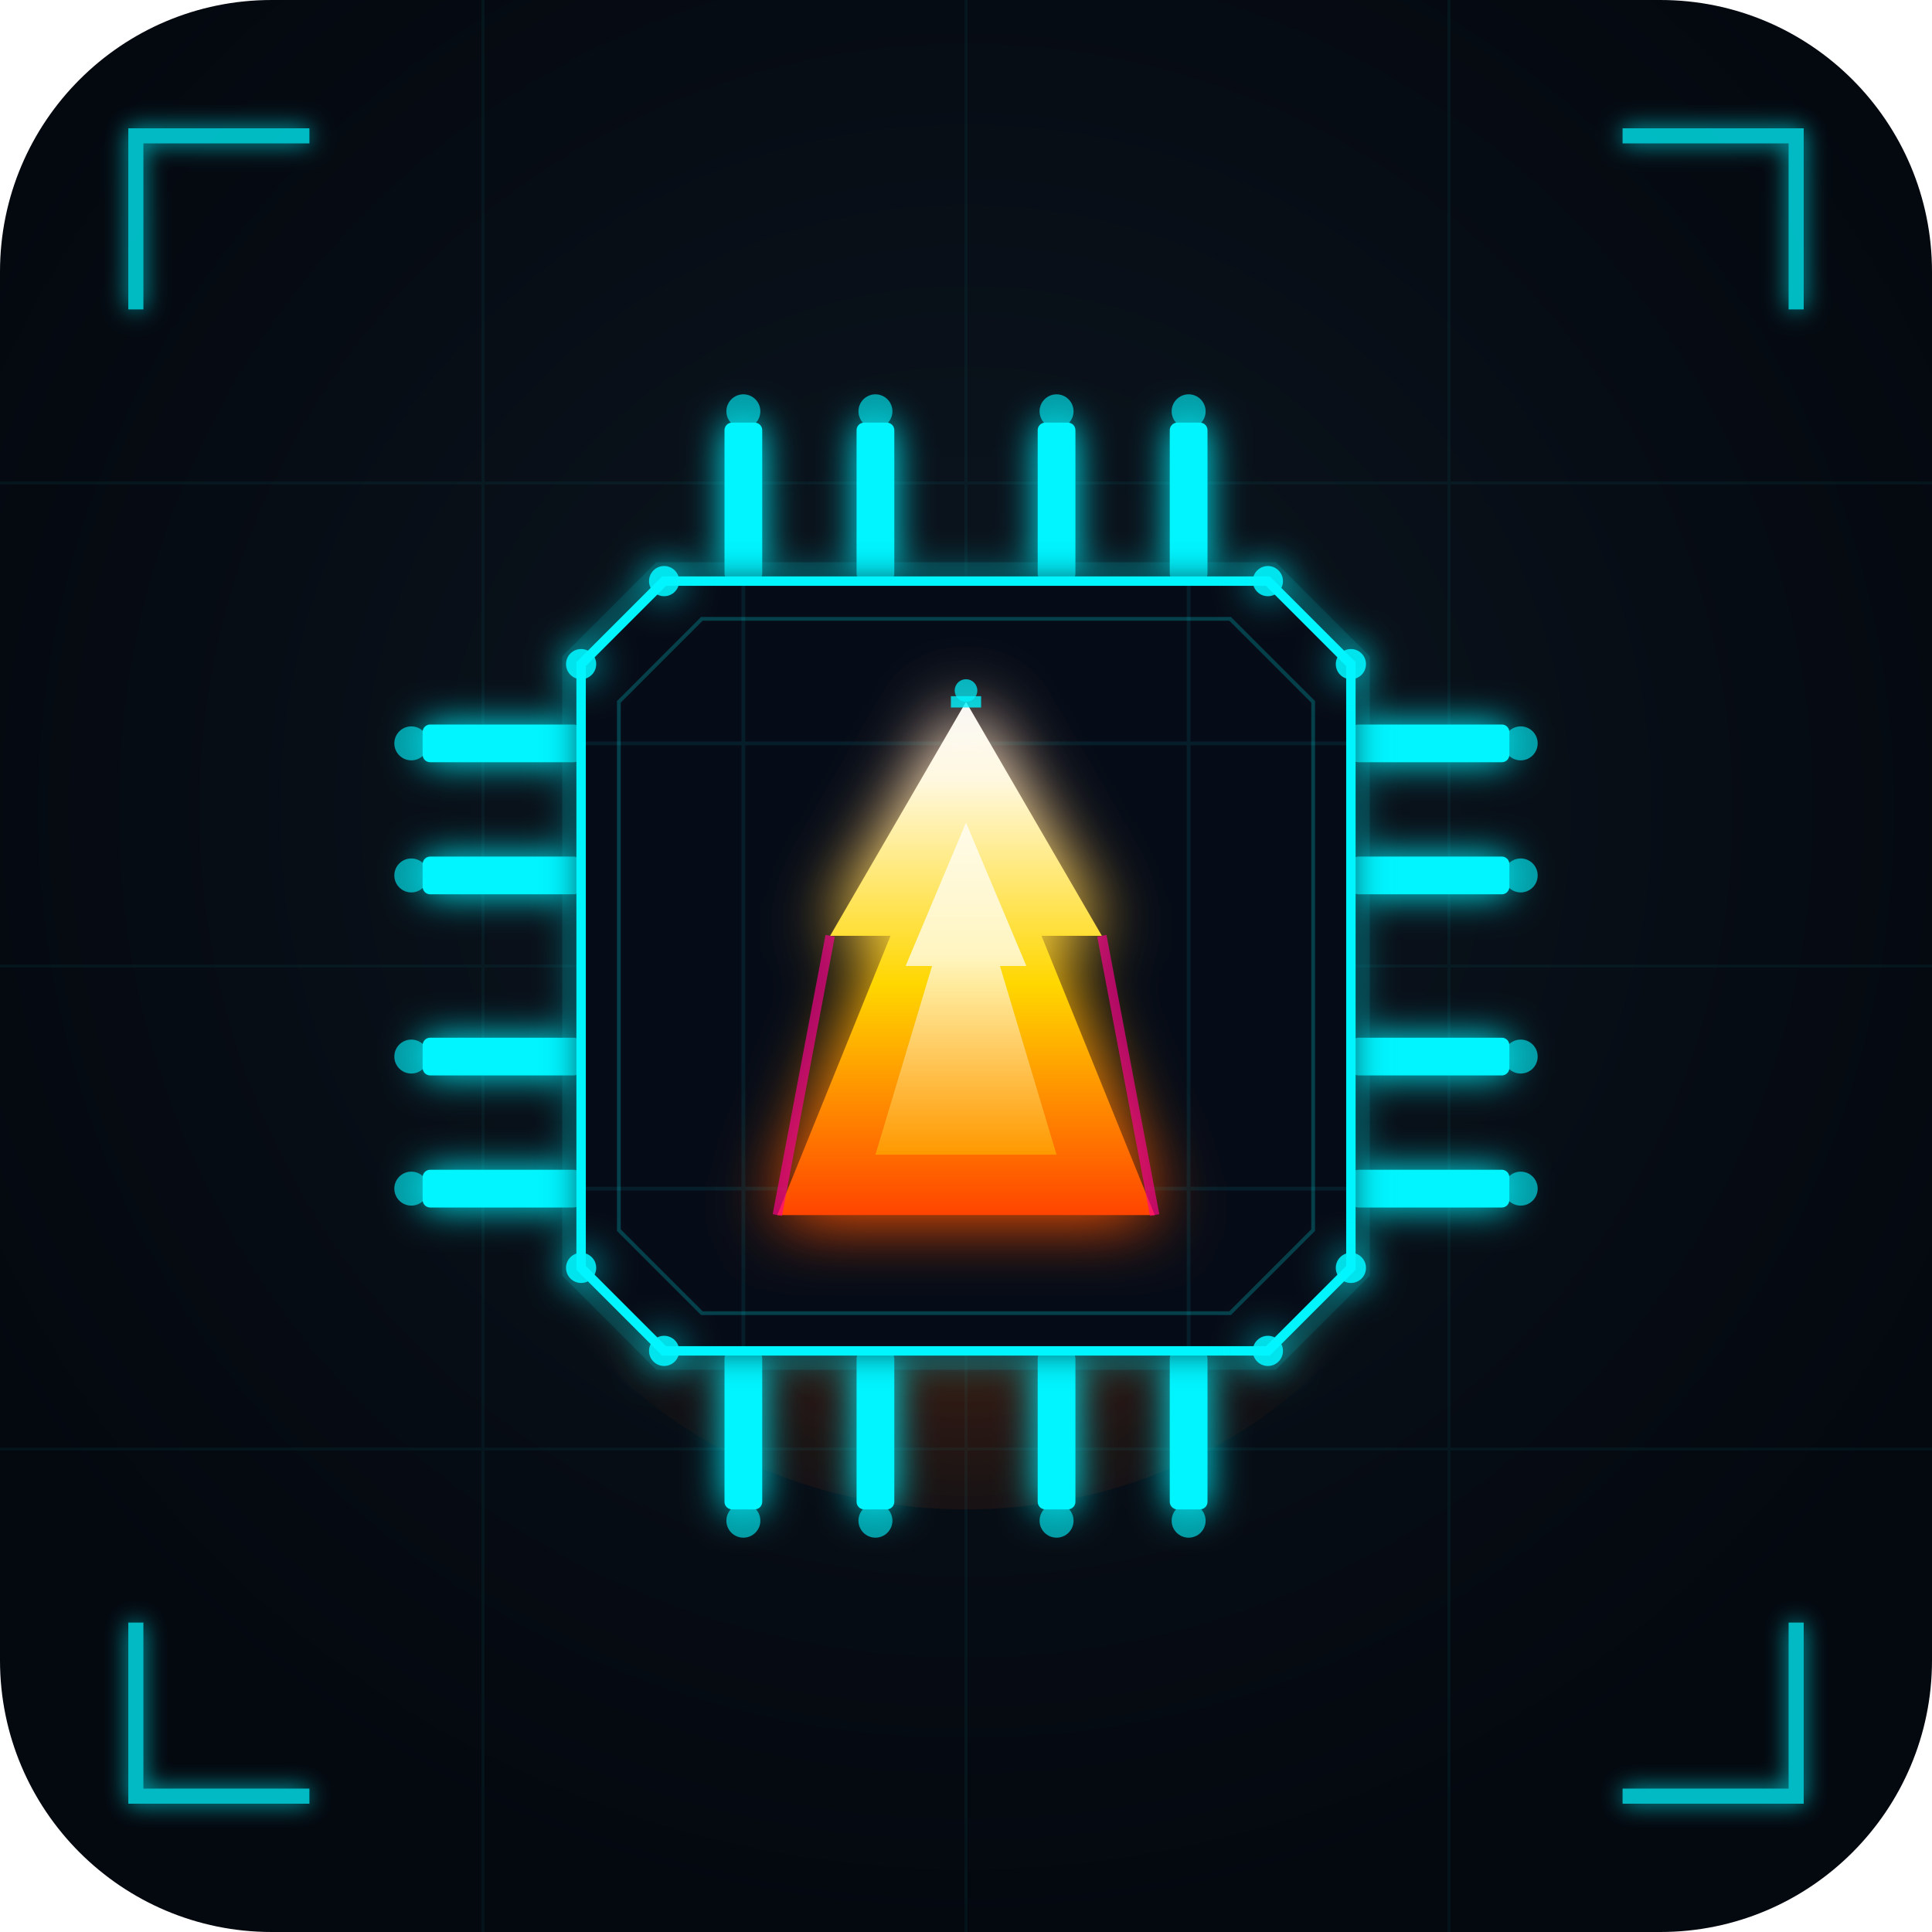
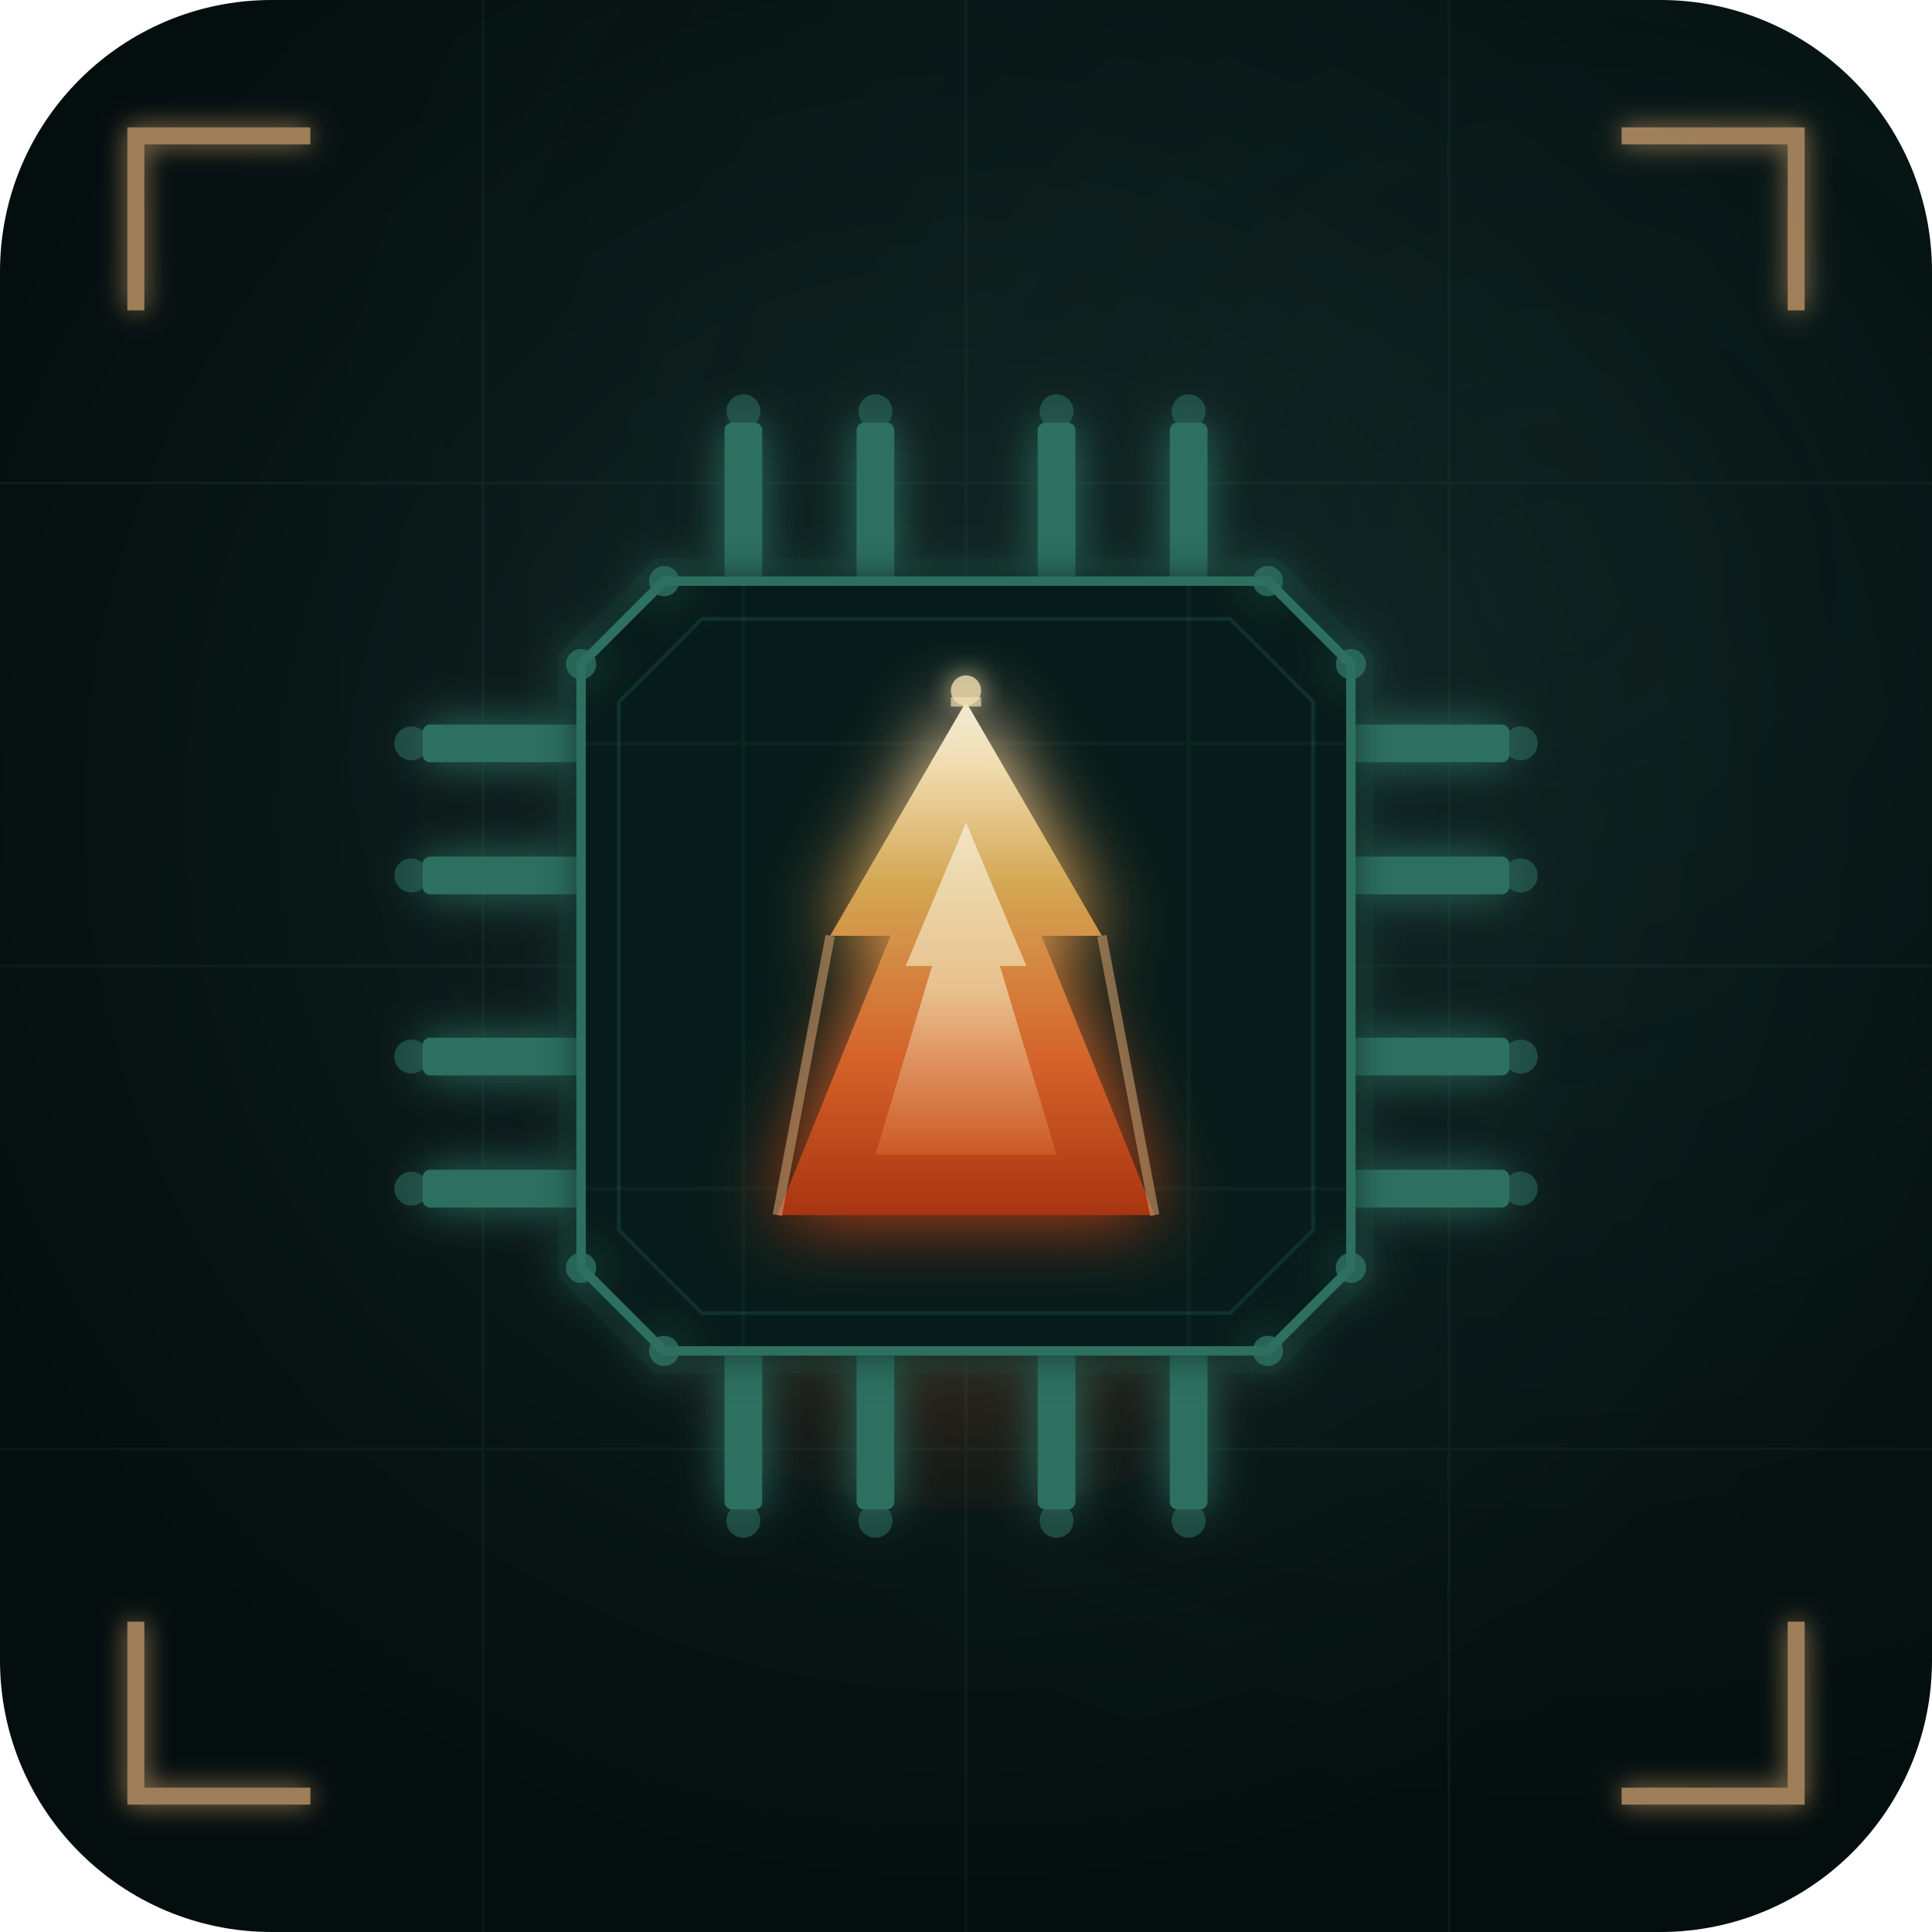
<svg xmlns="http://www.w3.org/2000/svg" viewBox="0 0 512 512">
  <defs>
-     <filter id="cyanGlow" x="-35%" y="-35%" width="170%" height="170%" color-interpolation-filters="sRGB">
-       <feGaussianBlur in="SourceGraphic" stdDeviation="5" result="blur" />
+     <filter id="tealGlow" x="-40%" y="-40%" width="180%" height="180%" color-interpolation-filters="sRGB">
+       <feGaussianBlur in="SourceGraphic" stdDeviation="6" result="blur" />
      <feMerge>
        <feMergeNode in="blur" />
        <feMergeNode in="SourceGraphic" />
      </feMerge>
    </filter>
-     <filter id="warmGlow" x="-50%" y="-50%" width="200%" height="200%" color-interpolation-filters="sRGB">
-       <feGaussianBlur in="SourceGraphic" stdDeviation="9" result="blur" />
+     <filter id="forgeGlow" x="-55%" y="-55%" width="210%" height="210%" color-interpolation-filters="sRGB">
+       <feGaussianBlur in="SourceGraphic" stdDeviation="10" result="blur" />
      <feMerge>
        <feMergeNode in="blur" />
        <feMergeNode in="SourceGraphic" />
      </feMerge>
    </filter>
-     <filter id="dimGlow" x="-60%" y="-60%" width="220%" height="220%" color-interpolation-filters="sRGB">
-       <feGaussianBlur in="SourceGraphic" stdDeviation="3" result="blur" />
+     <filter id="softGlow" x="-70%" y="-70%" width="240%" height="240%" color-interpolation-filters="sRGB">
+       <feGaussianBlur in="SourceGraphic" stdDeviation="3.5" result="blur" />
      <feMerge>
        <feMergeNode in="blur" />
        <feMergeNode in="SourceGraphic" />
      </feMerge>
    </filter>
    <linearGradient id="flameGrad" x1="0%" y1="100%" x2="0%" y2="0%">
-       <stop offset="0%" stop-color="#ff4500" />
-       <stop offset="45%" stop-color="#ffd700" />
-       <stop offset="85%" stop-color="#fff8e0" />
-       <stop offset="100%" stop-color="#ffffff" stop-opacity="0.95" />
+       <stop offset="0%" stop-color="#a83510" />
+       <stop offset="30%" stop-color="#d4622a" />
+       <stop offset="65%" stop-color="#d4a855" />
+       <stop offset="88%" stop-color="#f0ddb0" />
+       <stop offset="100%" stop-color="#faf3e0" stop-opacity="0.95" />
    </linearGradient>
    <linearGradient id="flameCore" x1="0%" y1="100%" x2="0%" y2="0%">
-       <stop offset="0%" stop-color="#ffaa00" />
-       <stop offset="60%" stop-color="#ffffff" />
-       <stop offset="100%" stop-color="#ffffff" />
+       <stop offset="0%" stop-color="#d4622a" />
+       <stop offset="50%" stop-color="#f0ddb0" />
+       <stop offset="100%" stop-color="#faf3e0" />
    </linearGradient>
-     <radialGradient id="forgeAmbient" cx="50%" cy="68%" r="42%">
-       <stop offset="0%" stop-color="#ff5500" stop-opacity="0.28" />
-       <stop offset="100%" stop-color="#ff5500" stop-opacity="0" />
+     <radialGradient id="forgeAmbient" cx="50%" cy="66%" r="40%">
+       <stop offset="0%" stop-color="#d4622a" stop-opacity="0.30" />
+       <stop offset="100%" stop-color="#a83510" stop-opacity="0" />
    </radialGradient>
-     <radialGradient id="bgGrad" cx="50%" cy="42%" r="58%">
-       <stop offset="0%" stop-color="#0c1620" />
-       <stop offset="100%" stop-color="#04080f" />
+     <radialGradient id="bgGrad" cx="50%" cy="42%" r="56%">
+       <stop offset="0%" stop-color="#112524" />
+       <stop offset="100%" stop-color="#040e0e" />
+     </radialGradient>
+     <radialGradient id="waveTint" cx="80%" cy="30%" r="65%">
+       <stop offset="0%" stop-color="#1e4a46" stop-opacity="0.18" />
+       <stop offset="100%" stop-color="#1e4a46" stop-opacity="0" />
    </radialGradient>
  </defs>
  <rect width="512" height="512" fill="url(#bgGrad)" rx="72" />
-   <g stroke="#00f5ff" stroke-width="0.8" opacity="0.05">
+   <rect width="512" height="512" fill="url(#waveTint)" rx="72" />
+   <g stroke="#2d6658" stroke-width="0.8" opacity="0.12">
    <line x1="0" y1="128" x2="512" y2="128" />
    <line x1="0" y1="256" x2="512" y2="256" />
    <line x1="0" y1="384" x2="512" y2="384" />
    <line x1="128" y1="0" x2="128" y2="512" />
    <line x1="256" y1="0" x2="256" y2="512" />
    <line x1="384" y1="0" x2="384" y2="512" />
  </g>
-   <g stroke="#00f5ff" stroke-width="4" fill="none" stroke-linecap="square" filter="url(#dimGlow)" opacity="0.75">
+   <g stroke="#c49a6a" stroke-width="4.5" fill="none" stroke-linecap="square" filter="url(#softGlow)" opacity="0.80">
    <polyline points="36,80 36,36 80,36" />
    <polyline points="432,36 476,36 476,80" />
    <polyline points="36,432 36,476 80,476" />
    <polyline points="476,432 476,476 432,476" />
  </g>
-   <ellipse cx="256" cy="284" rx="128" ry="116" fill="url(#forgeAmbient)" />
-   <g fill="#00f5ff" filter="url(#cyanGlow)">
+   <ellipse cx="256" cy="290" rx="122" ry="110" fill="url(#forgeAmbient)" />
+   <g fill="#2d7060" filter="url(#tealGlow)">
    <rect x="192" y="112" width="10" height="42" rx="2" />
    <rect x="227" y="112" width="10" height="42" rx="2" />
    <rect x="275" y="112" width="10" height="42" rx="2" />
    <rect x="310" y="112" width="10" height="42" rx="2" />
    <rect x="192" y="358" width="10" height="42" rx="2" />
    <rect x="227" y="358" width="10" height="42" rx="2" />
    <rect x="275" y="358" width="10" height="42" rx="2" />
    <rect x="310" y="358" width="10" height="42" rx="2" />
    <rect x="112" y="192" width="42" height="10" rx="2" />
    <rect x="112" y="227" width="42" height="10" rx="2" />
    <rect x="112" y="275" width="42" height="10" rx="2" />
    <rect x="112" y="310" width="42" height="10" rx="2" />
    <rect x="358" y="192" width="42" height="10" rx="2" />
    <rect x="358" y="227" width="42" height="10" rx="2" />
    <rect x="358" y="275" width="42" height="10" rx="2" />
    <rect x="358" y="310" width="42" height="10" rx="2" />
  </g>
-   <g fill="#00f5ff" opacity="0.6">
+   <g fill="#2d7060" opacity="0.55">
    <circle cx="197" cy="109" r="4.5" />
    <circle cx="232" cy="109" r="4.5" />
    <circle cx="280" cy="109" r="4.5" />
    <circle cx="315" cy="109" r="4.5" />
    <circle cx="197" cy="403" r="4.5" />
    <circle cx="232" cy="403" r="4.5" />
    <circle cx="280" cy="403" r="4.5" />
    <circle cx="315" cy="403" r="4.5" />
    <circle cx="109" cy="197" r="4.5" />
    <circle cx="109" cy="232" r="4.5" />
    <circle cx="109" cy="280" r="4.5" />
    <circle cx="109" cy="315" r="4.5" />
    <circle cx="403" cy="197" r="4.5" />
    <circle cx="403" cy="232" r="4.5" />
    <circle cx="403" cy="280" r="4.5" />
    <circle cx="403" cy="315" r="4.5" />
  </g>
-   <polygon points="176,154 336,154 358,176 358,336 336,358 176,358 154,336 154,176" fill="none" stroke="#00f5ff" stroke-width="10" opacity="0.12" />
-   <polygon points="176,154 336,154 358,176 358,336 336,358 176,358 154,336 154,176" fill="#060c17" stroke="#00f5ff" stroke-width="2.5" filter="url(#cyanGlow)" />
-   <polygon points="186,164 326,164 348,186 348,326 326,348 186,348 164,326 164,186" fill="none" stroke="#00f5ff" stroke-width="1" opacity="0.22" />
-   <g stroke="#00f5ff" stroke-width="1" opacity="0.08">
+   <polygon points="176,154 336,154 358,176 358,336 336,358 176,358 154,336 154,176" fill="none" stroke="#2d7060" stroke-width="12" opacity="0.10" />
+   <polygon points="176,154 336,154 358,176 358,336 336,358 176,358 154,336 154,176" fill="#071c1a" stroke="#2d7060" stroke-width="2.5" filter="url(#tealGlow)" />
+   <polygon points="186,164 326,164 348,186 348,326 326,348 186,348 164,326 164,186" fill="none" stroke="#2d7060" stroke-width="1" opacity="0.25" />
+   <g stroke="#2d7060" stroke-width="1" opacity="0.10">
    <line x1="197" y1="154" x2="197" y2="358" />
    <line x1="315" y1="154" x2="315" y2="358" />
    <line x1="154" y1="197" x2="358" y2="197" />
    <line x1="154" y1="315" x2="358" y2="315" />
  </g>
-   <g fill="#00f5ff" filter="url(#cyanGlow)" opacity="0.9">
+   <g fill="#2d7060" filter="url(#tealGlow)" opacity="0.85">
    <circle cx="176" cy="154" r="4" />
    <circle cx="336" cy="154" r="4" />
    <circle cx="358" cy="176" r="4" />
    <circle cx="358" cy="336" r="4" />
    <circle cx="336" cy="358" r="4" />
    <circle cx="176" cy="358" r="4" />
    <circle cx="154" cy="336" r="4" />
    <circle cx="154" cy="176" r="4" />
  </g>
-   <polygon points="256,186 292,248 276,248 306,322 206,322 236,248 220,248" fill="#ff5500" opacity="0.35" filter="url(#warmGlow)" />
-   <polygon points="256,186 292,248 276,248 306,322 206,322 236,248 220,248" fill="url(#flameGrad)" filter="url(#warmGlow)" />
-   <polygon points="256,218 272,256 265,256 280,306 232,306 247,256 240,256" fill="url(#flameCore)" opacity="0.72" />
-   <line x1="220" y1="248" x2="206" y2="322" stroke="#ff0090" stroke-width="2.5" opacity="0.65" />
-   <line x1="292" y1="248" x2="306" y2="322" stroke="#ff0090" stroke-width="2.5" opacity="0.65" />
-   <line x1="252" y1="186" x2="260" y2="186" stroke="#00f5ff" stroke-width="3" opacity="0.8" />
-   <circle cx="256" cy="183" r="3" fill="#00f5ff" opacity="0.7" />
+   <polygon points="256,186 292,248 276,248 306,322 206,322 236,248 220,248" fill="#c04515" opacity="0.32" filter="url(#forgeGlow)" />
+   <polygon points="256,186 292,248 276,248 306,322 206,322 236,248 220,248" fill="url(#flameGrad)" filter="url(#forgeGlow)" />
+   <polygon points="256,218 272,256 265,256 280,306 232,306 247,256 240,256" fill="url(#flameCore)" opacity="0.70" />
+   <line x1="220" y1="248" x2="206" y2="322" stroke="#c49a6a" stroke-width="2.5" opacity="0.60" />
+   <line x1="292" y1="248" x2="306" y2="322" stroke="#c49a6a" stroke-width="2.5" opacity="0.60" />
+   <circle cx="256" cy="183" r="4" fill="#f0ddb0" opacity="0.85" filter="url(#softGlow)" />
+   <line x1="252" y1="186" x2="260" y2="186" stroke="#f0ddb0" stroke-width="2.5" opacity="0.70" />
</svg>
